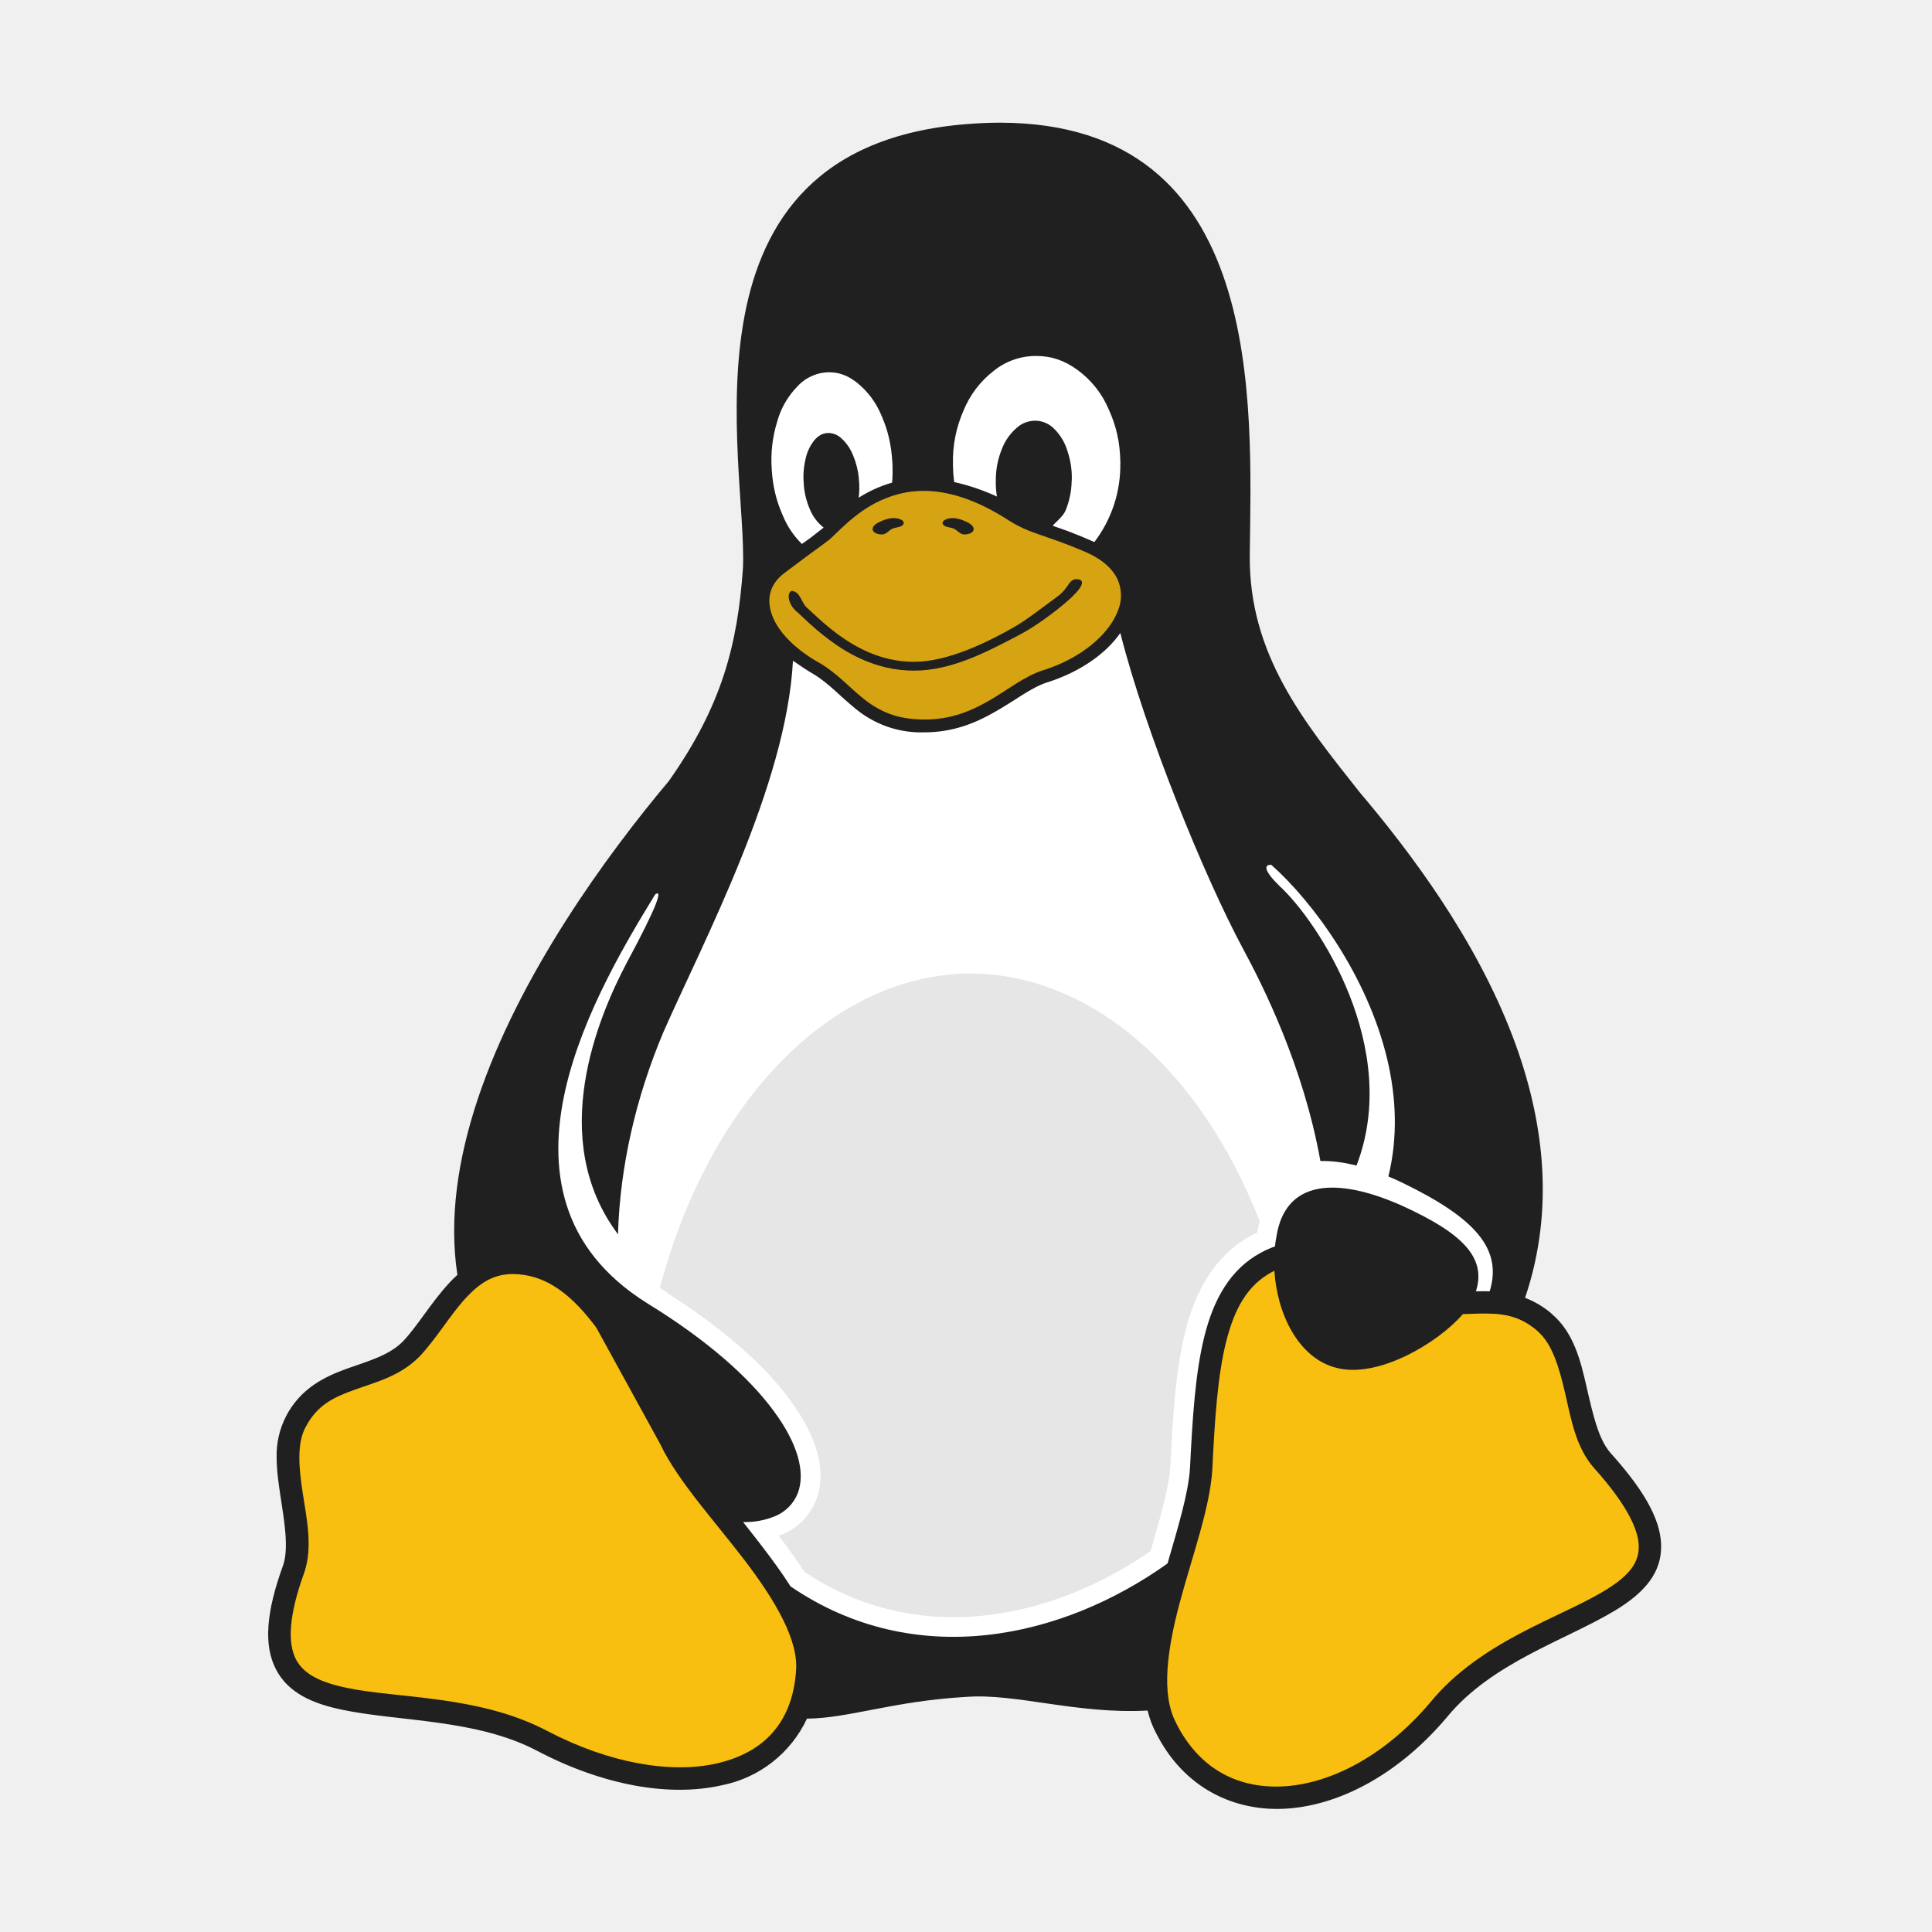
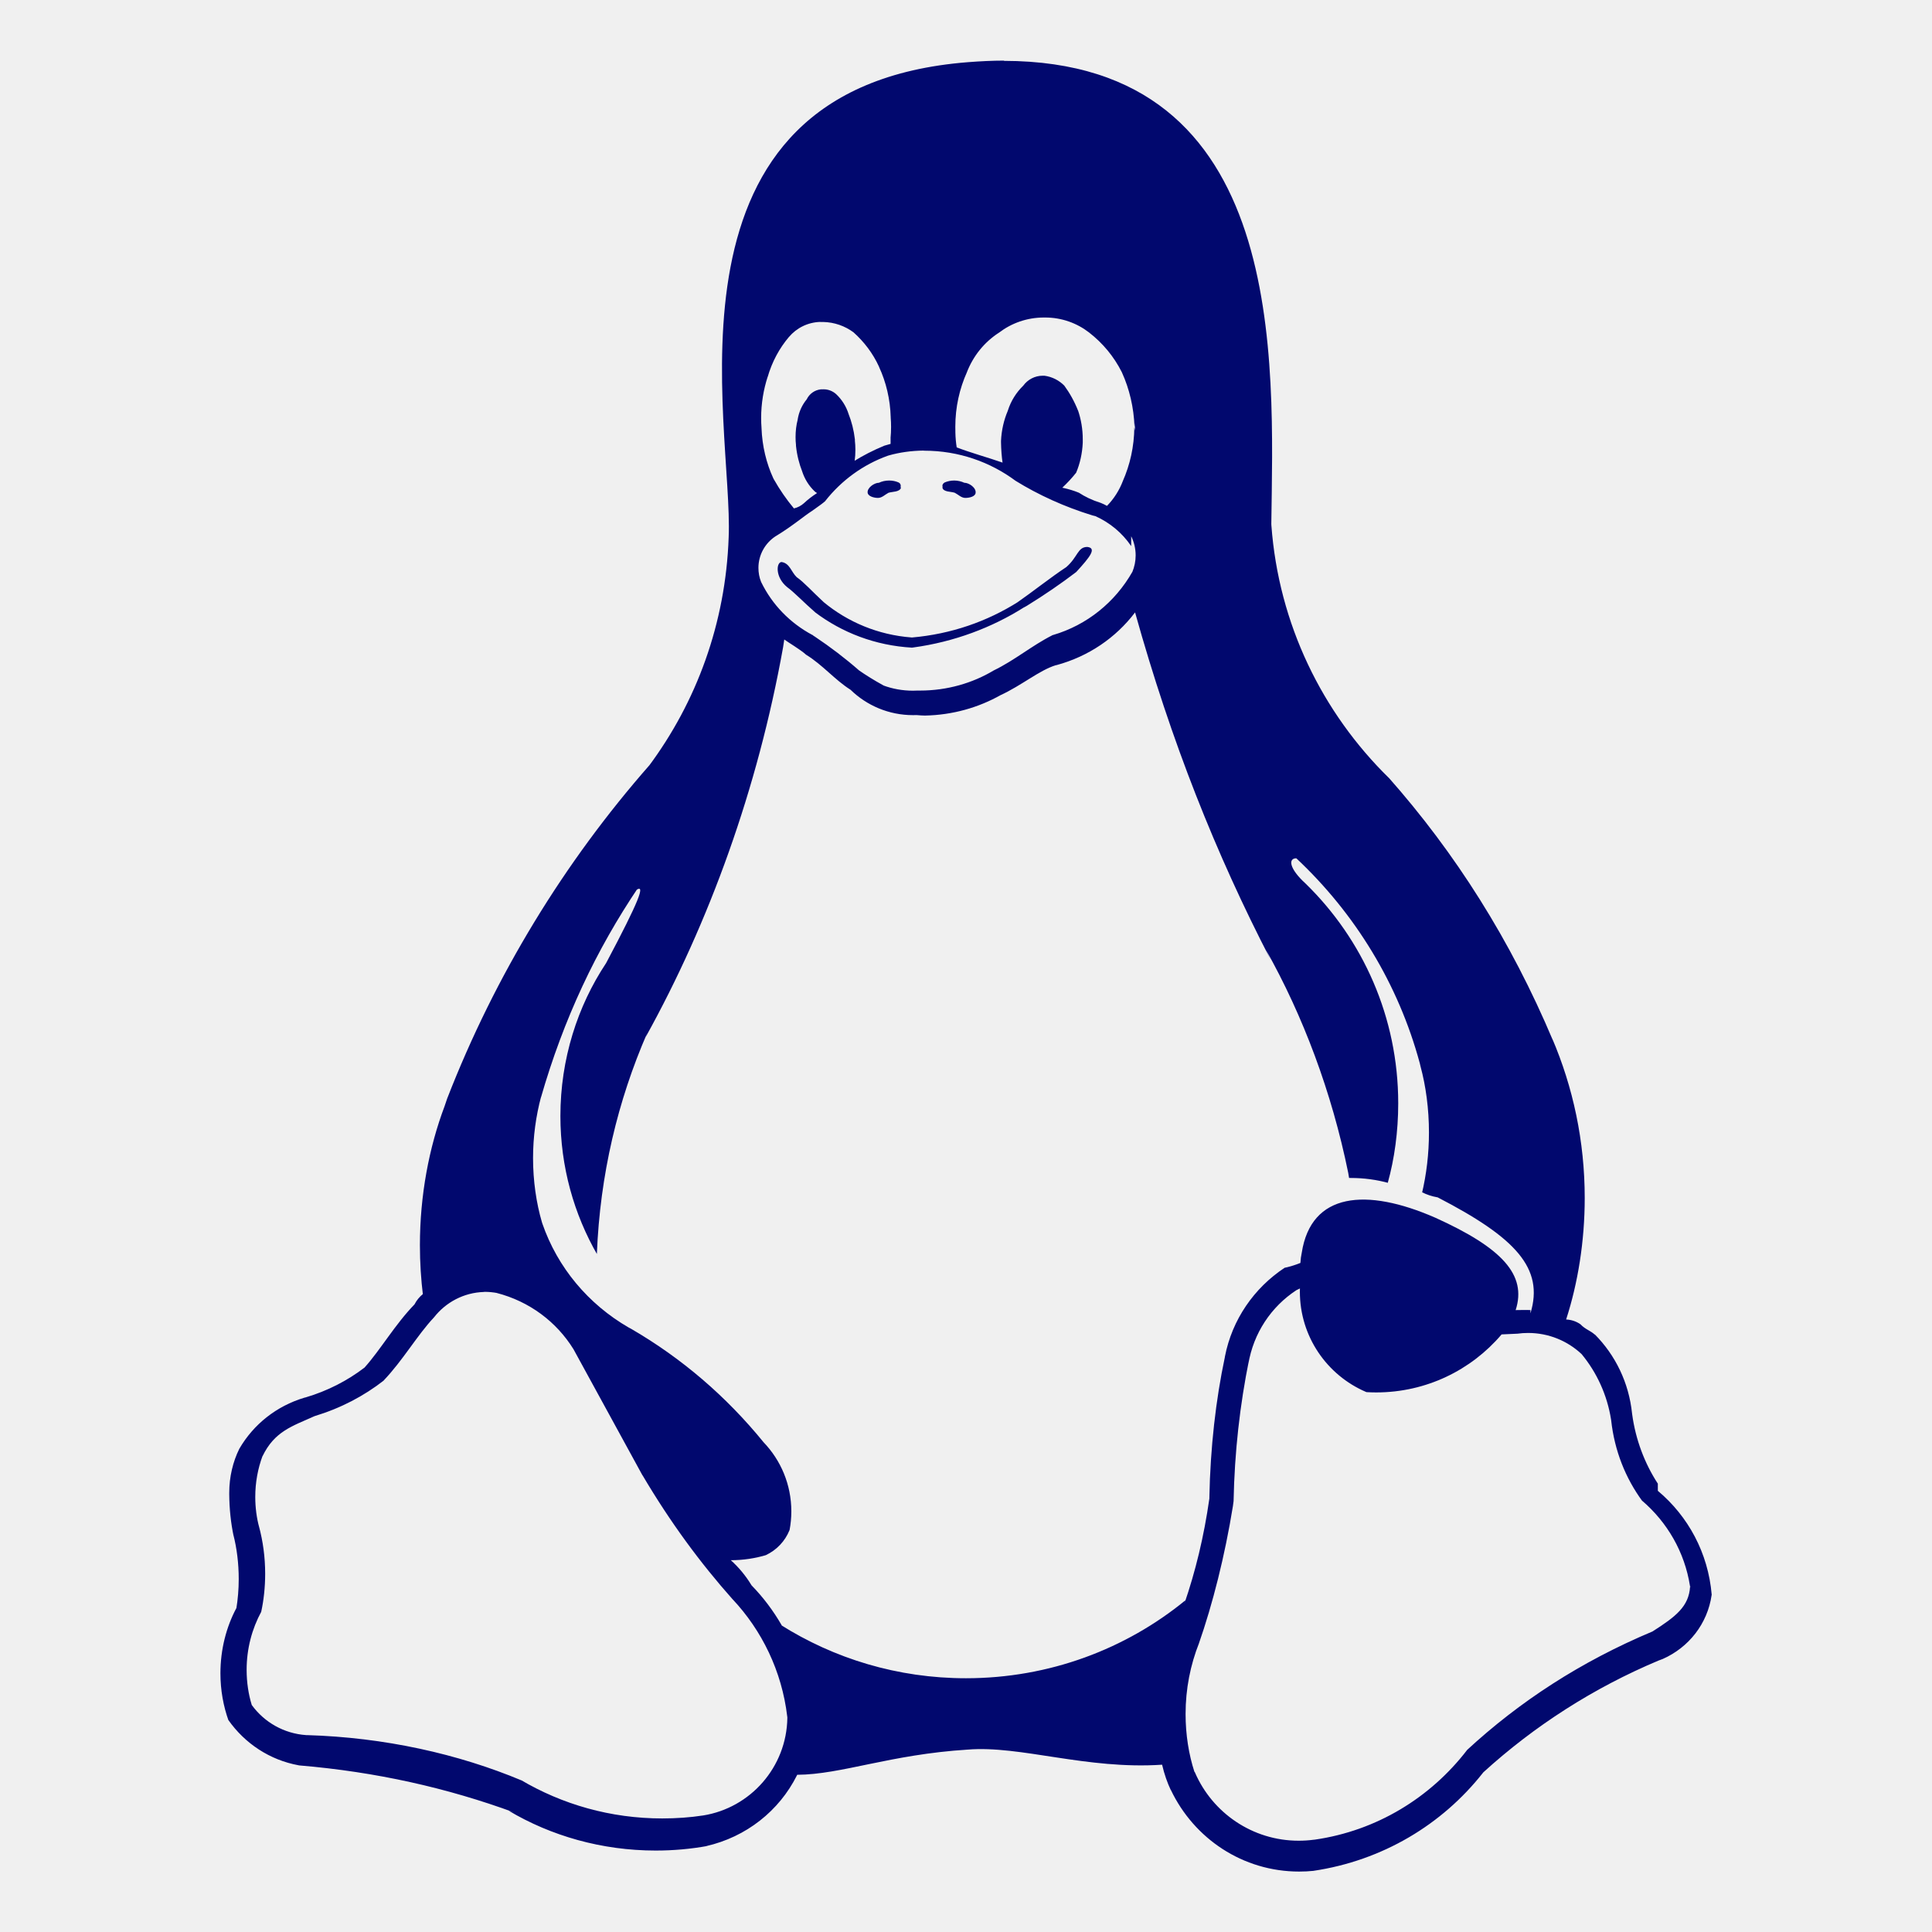
- <svg xmlns="http://www.w3.org/2000/svg" width="800px" height="800px" viewBox="0 0 16 16" fill="none">
-   <path fill="#202020" d="M13.338 12.033c-.1-.112-.146-.319-.197-.54-.05-.22-.107-.457-.288-.61v-.001a.756.756 0 00-.223-.134c.252-.745.153-1.487-.1-2.157-.312-.823-.855-1.54-1.27-2.03-.464-.586-.918-1.142-.91-1.963.014-1.254.138-3.579-2.068-3.582-.09 0-.183.004-.28.012-2.466.198-1.812 2.803-1.849 3.675-.045.638-.174 1.14-.613 1.764-.515.613-1.24 1.604-1.584 2.637-.162.487-.24.984-.168 1.454-.023.02-.044.041-.064.063-.151.161-.263.357-.388.489-.116.116-.282.16-.464.225-.183.066-.383.162-.504.395v.001a.702.702 0 00-.077.339c0 .108.016.217.032.322.034.22.068.427.023.567-.144.395-.163.667-.061.865.102.199.31.286.547.335.473.1 1.114.075 1.619.342l.043-.082-.043.082c.54.283 1.089.383 1.526.284a.99.99 0 00.706-.552c.342-.002.717-.146 1.318-.18.408-.032.918.145 1.503.113a.806.806 0 00.068.183l.001.001c.227.455.65.662 1.1.627.45-.036.928-.301 1.315-.762l-.07-.06.07.06c.37-.448.982-.633 1.388-.878.203-.123.368-.276.38-.499.013-.222-.118-.471-.418-.805z" />
-   <path fill="#F8BF11" d="M13.571 12.828c-.007.137-.107.24-.29.35-.368.222-1.019.414-1.434.918-.362.43-.802.665-1.19.696-.387.03-.721-.13-.919-.526v-.002c-.123-.233-.072-.6.031-.987s.251-.785.271-1.108v-.001c.02-.415.044-.776.114-1.055.07-.28.179-.468.373-.575a.876.876 0 01.027-.014c.022.359.2.725.514.804.343.09.838-.204 1.047-.445l.122-.004c.184-.005.337.006.495.143v.001c.121.102.179.296.229.512.05.217.09.453.239.621.287.32.38.534.371.672zM6.592 13.843v.003c-.034.435-.28.672-.656.758-.377.086-.888 0-1.398-.266-.565-.3-1.237-.27-1.667-.36-.216-.045-.357-.113-.421-.238-.064-.126-.066-.345.071-.72v-.001l.001-.002c.068-.209.018-.438-.015-.653-.033-.214-.049-.41.024-.546l.001-.001c.094-.181.232-.246.403-.307.17-.062.373-.11.533-.27l.001-.001h.001c.148-.157.26-.353.39-.492.11-.117.22-.195.385-.196h.005a.61.61 0 01.093.008c.22.033.411.187.596.437l.533.971v.001c.142.296.441.622.695.954.254.333.45.666.425.921z" />
-   <path fill="#D6A312" d="M9.25 4.788c-.043-.084-.13-.164-.28-.225-.31-.133-.444-.142-.617-.254-.28-.181-.513-.244-.706-.244a.834.834 0 00-.272.047c-.236.08-.392.25-.49.342-.02.019-.044.035-.104.08-.06.043-.15.11-.28.208-.117.086-.154.2-.114.332.04.132.167.285.4.417h.001c.145.085.244.2.358.291a.801.801 0 00.189.117c.072.031.156.052.26.058.248.015.43-.06.59-.151.16-.092.296-.204.452-.255h.001c.32-.1.548-.301.62-.493a.324.324 0 00-.008-.27z" />
-   <path fill="#202020" d="M8.438 5.26c-.255.133-.552.294-.869.294-.316 0-.566-.146-.745-.289-.09-.07-.163-.142-.218-.193-.096-.075-.084-.181-.045-.178.066.008.076.095.117.134.056.052.126.12.211.187.17.135.397.266.68.266.284 0 .614-.166.816-.28.115-.064.26-.179.379-.266.09-.067.087-.147.162-.138.075.009.02.089-.085.18-.105.092-.27.214-.403.283z" />
-   <path fill="#ffffff" d="M12.337 10.694a1.724 1.724 0 00-.104 0h-.01c.088-.277-.106-.48-.621-.713-.534-.235-.96-.212-1.032.265-.005.025-.009.05-.011.076a.801.801 0 00-.12.054c-.252.137-.389.386-.465.692-.076.305-.098.674-.119 1.09-.013.208-.099.49-.186.79-.875.624-2.09.894-3.122.19-.07-.11-.15-.22-.233-.328a13.85 13.85 0 00-.16-.205.65.65 0 00.268-.05.34.34 0 00.186-.192c.063-.17 0-.408-.202-.68-.201-.273-.542-.58-1.043-.888-.368-.23-.574-.51-.67-.814-.097-.305-.084-.635-.01-.96.143-.625.51-1.233.743-1.614.063-.046.023.086-.236.567-.232.44-.667 1.455-.072 2.248.016-.564.15-1.14.377-1.677.329-.747 1.018-2.041 1.072-3.073.029.02.125.086.169.11.126.075.221.184.344.283a.85.85 0 00.575.2c.24 0 .427-.079.582-.168.17-.096.304-.204.433-.245.27-.085.486-.235.608-.41.21.83.7 2.027 1.014 2.611.167.31.5.969.643 1.762.091-.002.191.01.299.038.375-.973-.319-2.022-.636-2.314-.128-.124-.135-.18-.07-.177.343.304.795.917.96 1.608.075.315.09.646.01.973.04.017.08.034.12.054.603.293.826.548.719.897z" />
-   <path fill="#E6E6E6" d="M8.04 8.062c-.556.002-1.099.251-1.558.716-.46.464-.814 1.122-1.018 1.888l.061.038v.004c.47.298.805.598 1.012.878.219.296.316.584.223.834a.513.513 0 01-.27.283l-.041.015c.074.097.146.197.213.3.944.628 2.042.396 2.867-.172.08-.278.153-.536.163-.698.021-.415.042-.792.124-1.12.082-.33.242-.63.544-.795.017-.01.034-.015.051-.023a.756.756 0 01.022-.094c-.242-.622-.591-1.14-1.01-1.5-.42-.36-.897-.551-1.382-.554zm2.37 2.155l-.002.005v-.002l.001-.004z" />
-   <path fill="#ffffff" d="M9.278 3.833a1.05 1.05 0 01-.215.656 4.119 4.119 0 00-.218-.09l-.127-.045c.029-.035.085-.075.107-.127a.669.669 0 00.05-.243l.001-.01a.673.673 0 00-.035-.236.434.434 0 00-.108-.184.223.223 0 00-.156-.07H8.57a.228.228 0 00-.151.06.434.434 0 00-.122.175.676.676 0 00-.05.243v.01a.718.718 0 00.009.14 1.773 1.773 0 00-.354-.12 1.196 1.196 0 01-.01-.133v-.013a1.035 1.035 0 01.088-.447.793.793 0 01.25-.328.554.554 0 01.346-.123h.006c.125 0 .232.036.342.116a.78.78 0 01.257.324c.063.138.094.273.097.433l.001.012zM7.388 3.997a1.05 1.05 0 00-.277.125.623.623 0 00.002-.15v-.008a.651.651 0 00-.048-.192.37.37 0 00-.096-.141.158.158 0 00-.119-.045c-.042.004-.077.024-.11.065a.372.372 0 00-.07.156.626.626 0 00-.013.205v.008a.634.634 0 00.048.193.367.367 0 00.116.156l-.102.08-.078.056a.706.706 0 01-.16-.24c-.053-.12-.082-.24-.09-.381v-.001a1.071 1.071 0 01.045-.39.668.668 0 01.167-.292.359.359 0 01.264-.118c.084 0 .158.028.235.09a.68.68 0 01.199.271c.053.12.08.24.089.382v.001c.003.06.003.115-.002.17z" />
-   <path fill="#202020" d="M7.806 4.335c.01.034.065.029.097.045.027.014.05.045.08.046.03.001.076-.01.08-.04.005-.038-.052-.063-.088-.077-.047-.019-.107-.028-.151-.003-.01.005-.021.018-.018.03zM7.484 4.335c-.01.034-.065.029-.096.045-.028.014-.05.045-.081.046-.03.001-.076-.01-.08-.04-.005-.038.052-.063.088-.077.047-.019.108-.028.152-.003.01.005.02.018.017.03z" />
+ <svg xmlns="http://www.w3.org/2000/svg" fill="#01086e" width="800px" height="800px" viewBox="0 0 32 32" version="1.1">
+   <g id="SVGRepo_bgCarrier" stroke-width="0" />
+   <g id="SVGRepo_tracerCarrier" stroke-linecap="round" stroke-linejoin="round" />
+   <g id="SVGRepo_iconCarrier">
+     <path d="M14.923 8.080c-0.025 0.072-0.141 0.061-0.207 0.082-0.059 0.031-0.107 0.085-0.175 0.085-0.062 0-0.162-0.025-0.17-0.085-0.012-0.082 0.11-0.166 0.187-0.166 0.050-0.024 0.108-0.037 0.169-0.037 0.056 0 0.109 0.011 0.157 0.032l-0.003-0.001c0.022 0.009 0.038 0.030 0.038 0.055 0 0.003-0 0.005-0.001 0.008l0-0v0.025h0.004zM15.611 8.080v-0.027c-0.008-0.025 0.016-0.052 0.036-0.062 0.046-0.020 0.1-0.032 0.157-0.032 0.061 0 0.119 0.014 0.17 0.038l-0.002-0.001c0.079 0 0.2 0.084 0.187 0.169-0.007 0.061-0.106 0.082-0.169 0.082-0.069 0-0.115-0.054-0.176-0.085-0.065-0.023-0.182-0.010-0.204-0.081zM16.963 10.058c-0.532 0.337-1.161 0.574-1.835 0.666l-0.024 0.003c-0.606-0.035-1.157-0.248-1.607-0.588l0.007 0.005c-0.192-0.167-0.35-0.335-0.466-0.419-0.205-0.167-0.18-0.416-0.092-0.416 0.136 0.020 0.161 0.167 0.249 0.25 0.12 0.082 0.269 0.25 0.45 0.416 0.397 0.328 0.899 0.541 1.45 0.583l0.009 0.001c0.654-0.057 1.249-0.267 1.763-0.592l-0.016 0.010c0.244-0.169 0.556-0.417 0.81-0.584 0.195-0.17 0.186-0.334 0.349-0.334 0.16 0.020 0.043 0.167-0.184 0.415-0.246 0.188-0.527 0.381-0.818 0.56l-0.044 0.025zM8.017 21.397h0.012c0.069 0 0.137 0.007 0.203 0.019l-0.007-0.001c0.544 0.14 0.992 0.478 1.273 0.931l0.005 0.009 1.137 2.079 0.004 0.004c0.457 0.773 0.948 1.442 1.497 2.059l-0.011-0.013c0.49 0.52 0.82 1.196 0.909 1.946l0.002 0.016v0.008c-0.012 0.817-0.613 1.491-1.396 1.616l-0.009 0.001c-0.2 0.031-0.432 0.048-0.667 0.048-0.857 0-1.659-0.233-2.347-0.64l0.021 0.012c-1.053-0.441-2.275-0.714-3.555-0.752l-0.015-0c-0.372-0.025-0.696-0.215-0.901-0.496l-0.002-0.003c-0.054-0.174-0.085-0.374-0.085-0.582 0-0.35 0.088-0.679 0.244-0.966l-0.005 0.011v-0.005l0.003-0.004c0.041-0.188 0.065-0.405 0.065-0.627 0-0.274-0.036-0.539-0.104-0.791l0.005 0.021c-0.041-0.15-0.065-0.323-0.065-0.502 0-0.242 0.043-0.473 0.123-0.687l-0.004 0.014c0.2-0.417 0.495-0.5 0.862-0.666 0.438-0.133 0.819-0.334 1.151-0.593l-0.008 0.006h0.002v-0.003c0.32-0.335 0.556-0.751 0.835-1.047 0.195-0.249 0.492-0.41 0.827-0.42l0.002-0zM21.531 21.336c-0.001 0.017-0.001 0.038-0.001 0.059 0 0.743 0.449 1.381 1.091 1.658l0.012 0.005c0.048 0.003 0.104 0.005 0.16 0.005 0.831 0 1.575-0.371 2.075-0.957l0.003-0.004 0.264-0.012c0.053-0.008 0.114-0.012 0.176-0.012 0.341 0 0.652 0.132 0.883 0.348l-0.001-0.001 0.004 0.004c0.249 0.301 0.422 0.673 0.487 1.082l0.002 0.013c0.055 0.505 0.238 0.96 0.517 1.34l-0.005-0.008c0.416 0.356 0.705 0.85 0.793 1.411l0.002 0.013 0.004-0.009v0.022l-0.004-0.015c-0.019 0.327-0.231 0.495-0.622 0.744-1.184 0.497-2.201 1.158-3.077 1.968l0.007-0.006c-0.608 0.792-1.501 1.339-2.523 1.486l-0.021 0.002c-0.074 0.010-0.16 0.016-0.247 0.016-0.768 0-1.428-0.464-1.716-1.126l-0.005-0.012-0.006-0.004c-0.093-0.286-0.146-0.615-0.146-0.956 0-0.416 0.079-0.813 0.224-1.178l-0.008 0.022c0.234-0.668 0.435-1.466 0.568-2.288l0.011-0.083c0.016-0.812 0.104-1.593 0.258-2.35l-0.014 0.083c0.085-0.518 0.381-0.954 0.794-1.225l0.007-0.004 0.056-0.027zM18.8 10.142c0.6 2.147 1.339 4.002 2.247 5.757l-0.079-0.167c0.613 1.090 1.090 2.355 1.363 3.695l0.014 0.084c0.009-0 0.020-0 0.031-0 0.217 0 0.427 0.029 0.627 0.084l-0.017-0.004c0.11-0.395 0.173-0.848 0.173-1.316 0-1.426-0.587-2.716-1.533-3.639l-0.001-0.001c-0.275-0.25-0.29-0.419-0.154-0.419 0.971 0.91 1.689 2.078 2.045 3.394l0.012 0.051c0.089 0.329 0.14 0.707 0.14 1.097 0 0.351-0.041 0.693-0.119 1.020l0.006-0.030c0.074 0.038 0.16 0.067 0.251 0.083l0.006 0.001c1.29 0.667 1.766 1.172 1.537 1.921v-0.054c-0.075-0.004-0.15 0-0.225 0h-0.020c0.189-0.584-0.227-1.031-1.331-1.53-1.143-0.5-2.057-0.42-2.212 0.581-0.011 0.049-0.019 0.106-0.022 0.165l-0 0.003c-0.073 0.030-0.16 0.058-0.25 0.078l-0.011 0.002c-0.508 0.336-0.87 0.859-0.989 1.469l-0.002 0.014c-0.148 0.695-0.241 1.5-0.256 2.323l-0 0.012v0.004c-0.091 0.637-0.23 1.207-0.418 1.753l0.020-0.066c-0.983 0.804-2.251 1.29-3.634 1.29-1.13 0-2.184-0.325-3.073-0.887l0.024 0.014c-0.146-0.253-0.313-0.472-0.503-0.667l0.001 0.001c-0.097-0.16-0.211-0.297-0.342-0.415l-0.002-0.001c0.207-0 0.407-0.031 0.596-0.088l-0.015 0.004c0.18-0.085 0.318-0.232 0.391-0.412l0.002-0.005c0.018-0.093 0.029-0.199 0.029-0.308 0-0.445-0.175-0.848-0.461-1.146l0.001 0.001c-0.619-0.761-1.359-1.395-2.196-1.88l-0.038-0.020c-0.671-0.388-1.179-0.995-1.43-1.722l-0.007-0.022c-0.093-0.318-0.147-0.684-0.147-1.062 0-0.353 0.047-0.695 0.134-1.021l-0.006 0.027c0.377-1.314 0.921-2.461 1.62-3.496l-0.028 0.043c0.134-0.081 0.046 0.169-0.51 1.217-0.474 0.713-0.757 1.59-0.757 2.533 0 0.84 0.224 1.627 0.616 2.306l-0.012-0.022c0.052-1.309 0.345-2.537 0.834-3.659l-0.025 0.065c1.055-1.902 1.854-4.111 2.275-6.452l0.020-0.131c0.060 0.045 0.271 0.169 0.361 0.252 0.272 0.166 0.475 0.416 0.737 0.581 0.267 0.26 0.633 0.42 1.035 0.42 0.021 0 0.042-0 0.063-0.001l-0.003 0c0.049 0.004 0.094 0.008 0.137 0.008 0.459-0.009 0.887-0.132 1.259-0.342l-0.013 0.007c0.362-0.167 0.65-0.417 0.925-0.5h0.006c0.535-0.145 0.983-0.454 1.3-0.869l0.004-0.006zM15.301 7.465c0.003 0 0.006-0 0.009-0 0.569 0 1.094 0.187 1.517 0.503l-0.007-0.005c0.378 0.234 0.814 0.433 1.275 0.574l0.040 0.010h0.004c0.246 0.11 0.449 0.281 0.594 0.494l0.003 0.005v-0.164c0.046 0.092 0.074 0.201 0.074 0.316 0 0.098-0.020 0.191-0.055 0.276l0.002-0.005c-0.288 0.507-0.755 0.884-1.313 1.048l-0.016 0.004v0.002c-0.335 0.169-0.626 0.416-0.968 0.581-0.35 0.21-0.771 0.334-1.222 0.334-0.015 0-0.030-0-0.045-0l0.002 0c-0.022 0.001-0.048 0.002-0.074 0.002-0.174 0-0.342-0.031-0.496-0.089l0.010 0.003c-0.159-0.087-0.29-0.169-0.417-0.257l0.014 0.010c-0.227-0.199-0.477-0.39-0.739-0.565l-0.026-0.016v-0.006h-0.006c-0.375-0.199-0.67-0.504-0.852-0.876l-0.005-0.012c-0.027-0.067-0.042-0.145-0.042-0.226 0-0.218 0.112-0.41 0.281-0.522l0.002-0.001c0.28-0.169 0.475-0.339 0.604-0.42 0.13-0.092 0.179-0.127 0.22-0.164h0.002v-0.004c0.268-0.339 0.623-0.599 1.032-0.746l0.016-0.005c0.174-0.050 0.374-0.079 0.581-0.081h0.001zM13.589 5.333h0.045c0.188 0.004 0.361 0.067 0.501 0.17l-0.002-0.002c0.179 0.159 0.325 0.352 0.425 0.57l0.004 0.011c0.113 0.245 0.183 0.53 0.191 0.83l0 0.003v0.005c0.004 0.046 0.006 0.099 0.006 0.152 0 0.063-0.003 0.126-0.009 0.188l0.001-0.008v0.1c-0.037 0.009-0.070 0.022-0.104 0.030-0.191 0.079-0.352 0.163-0.505 0.258l0.014-0.008c0.008-0.055 0.012-0.118 0.012-0.182 0-0.053-0.003-0.106-0.009-0.158l0.001 0.006v-0.019c-0.018-0.154-0.054-0.295-0.107-0.428l0.004 0.011c-0.041-0.132-0.113-0.244-0.207-0.333l-0-0c-0.055-0.050-0.128-0.081-0.209-0.081-0.007 0-0.014 0-0.021 0.001l0.001-0h-0.026c-0.103 0.011-0.189 0.075-0.232 0.163l-0.001 0.002c-0.077 0.093-0.13 0.208-0.15 0.334l-0 0.004c-0.023 0.086-0.035 0.185-0.035 0.287 0 0.044 0.002 0.088 0.007 0.131l-0-0.005v0.019c0.016 0.154 0.052 0.296 0.104 0.428l-0.004-0.011c0.042 0.132 0.113 0.245 0.207 0.335l0 0c0.012 0.012 0.026 0.022 0.042 0.030l0.001 0c-0.083 0.053-0.155 0.109-0.221 0.171l0.001-0.001c-0.045 0.040-0.1 0.070-0.161 0.084l-0.003 0.001c-0.123-0.147-0.237-0.312-0.335-0.486l-0.008-0.016c-0.113-0.245-0.183-0.529-0.194-0.83l-0-0.004c-0.004-0.048-0.006-0.104-0.006-0.161 0-0.241 0.039-0.473 0.11-0.69l-0.004 0.016c0.074-0.258 0.195-0.481 0.356-0.671l-0.002 0.003c0.127-0.15 0.313-0.245 0.522-0.25h0.001zM17.291 5.259h0.016c0.001 0 0.002 0 0.004 0 0.275 0 0.527 0.093 0.729 0.249l-0.003-0.002c0.229 0.177 0.413 0.4 0.542 0.655l0.005 0.011c0.121 0.266 0.196 0.575 0.207 0.901l0 0.004c0-0.025 0.007-0.050 0.007-0.075v0.131l-0.005-0.026-0.005-0.030c-0.003 0.32-0.071 0.622-0.193 0.897l0.006-0.014c-0.062 0.163-0.152 0.303-0.266 0.419l0-0c-0.030-0.018-0.067-0.035-0.104-0.050l-0.006-0.002c-0.135-0.042-0.253-0.099-0.36-0.169l0.005 0.003c-0.077-0.032-0.169-0.060-0.264-0.081l-0.011-0.002c0.081-0.076 0.156-0.157 0.225-0.243l0.004-0.005c0.063-0.148 0.102-0.319 0.11-0.499l0-0.003v-0.025c0-0.008 0-0.016 0-0.025 0-0.17-0.028-0.333-0.080-0.485l0.003 0.011c-0.063-0.159-0.14-0.296-0.232-0.421l0.004 0.005c-0.087-0.088-0.202-0.148-0.331-0.165l-0.003-0h-0.020c-0.001 0-0.003-0-0.004-0-0.132 0-0.25 0.065-0.322 0.164l-0.001 0.001c-0.116 0.113-0.204 0.253-0.254 0.41l-0.002 0.007c-0.063 0.147-0.104 0.318-0.112 0.496l-0 0.003v0.024c0.002 0.12 0.011 0.236 0.027 0.349l-0.002-0.015c-0.241-0.084-0.547-0.169-0.759-0.252-0.012-0.073-0.020-0.159-0.022-0.247l-0-0.003v-0.025c-0.001-0.020-0.001-0.043-0.001-0.066 0-0.324 0.069-0.631 0.194-0.908l-0.006 0.014c0.106-0.279 0.293-0.508 0.532-0.663l0.005-0.003c0.204-0.156 0.462-0.25 0.742-0.25h0zM16.63 1.004c-0.194 0-0.394 0.010-0.6 0.026-5.281 0.416-3.88 6.007-3.961 7.87-0.050 1.426-0.534 2.729-1.325 3.792l0.013-0.018c-1.407 1.602-2.555 3.474-3.351 5.523l-0.043 0.127c-0.258 0.685-0.408 1.476-0.408 2.302 0 0.285 0.018 0.566 0.052 0.841l-0.003-0.033c-0.056 0.046-0.103 0.102-0.136 0.166l-0.001 0.003c-0.325 0.335-0.562 0.75-0.829 1.048-0.283 0.217-0.615 0.388-0.975 0.494l-0.021 0.005c-0.464 0.139-0.842 0.442-1.075 0.841l-0.005 0.009c-0.104 0.212-0.165 0.461-0.165 0.725 0 0.010 0 0.019 0 0.029l-0-0.001c0.002 0.238 0.026 0.469 0.073 0.693l-0.004-0.023c0.056 0.219 0.088 0.471 0.088 0.73 0 0.17-0.014 0.337-0.041 0.5l0.002-0.018c-0.167 0.313-0.264 0.685-0.264 1.080 0 0.278 0.048 0.544 0.137 0.791l-0.005-0.016c0.273 0.388 0.686 0.662 1.164 0.749l0.011 0.002c1.274 0.107 2.451 0.373 3.561 0.78l-0.094-0.030c0.698 0.415 1.539 0.66 2.436 0.66 0.294 0 0.582-0.026 0.862-0.077l-0.029 0.004c0.667-0.151 1.211-0.586 1.504-1.169l0.006-0.013c0.734-0.004 1.537-0.336 2.824-0.417 0.873-0.072 1.967 0.334 3.22 0.25 0.037 0.159 0.086 0.298 0.148 0.429l-0.006-0.013 0.004 0.004c0.384 0.804 1.19 1.35 2.124 1.35 0.081 0 0.161-0.004 0.24-0.012l-0.010 0.001c1.151-0.17 2.139-0.768 2.813-1.623l0.007-0.009c0.843-0.768 1.827-1.401 2.905-1.853l0.067-0.025c0.432-0.191 0.742-0.585 0.81-1.059l0.001-0.007c-0.059-0.694-0.392-1.299-0.888-1.716l-0.004-0.003v-0.121l-0.004-0.004c-0.214-0.33-0.364-0.722-0.421-1.142l-0.002-0.015c-0.053-0.513-0.278-0.966-0.615-1.307l0 0h-0.004c-0.074-0.067-0.154-0.084-0.235-0.169-0.066-0.047-0.148-0.076-0.237-0.080l-0.001-0c0.195-0.602 0.308-1.294 0.308-2.013 0-0.94-0.193-1.835-0.541-2.647l0.017 0.044c-0.704-1.672-1.619-3.111-2.732-4.369l0.014 0.017c-1.105-1.082-1.828-2.551-1.948-4.187l-0.001-0.021c0.033-2.689 0.295-7.664-4.429-7.671z" />
+   </g>
</svg>
